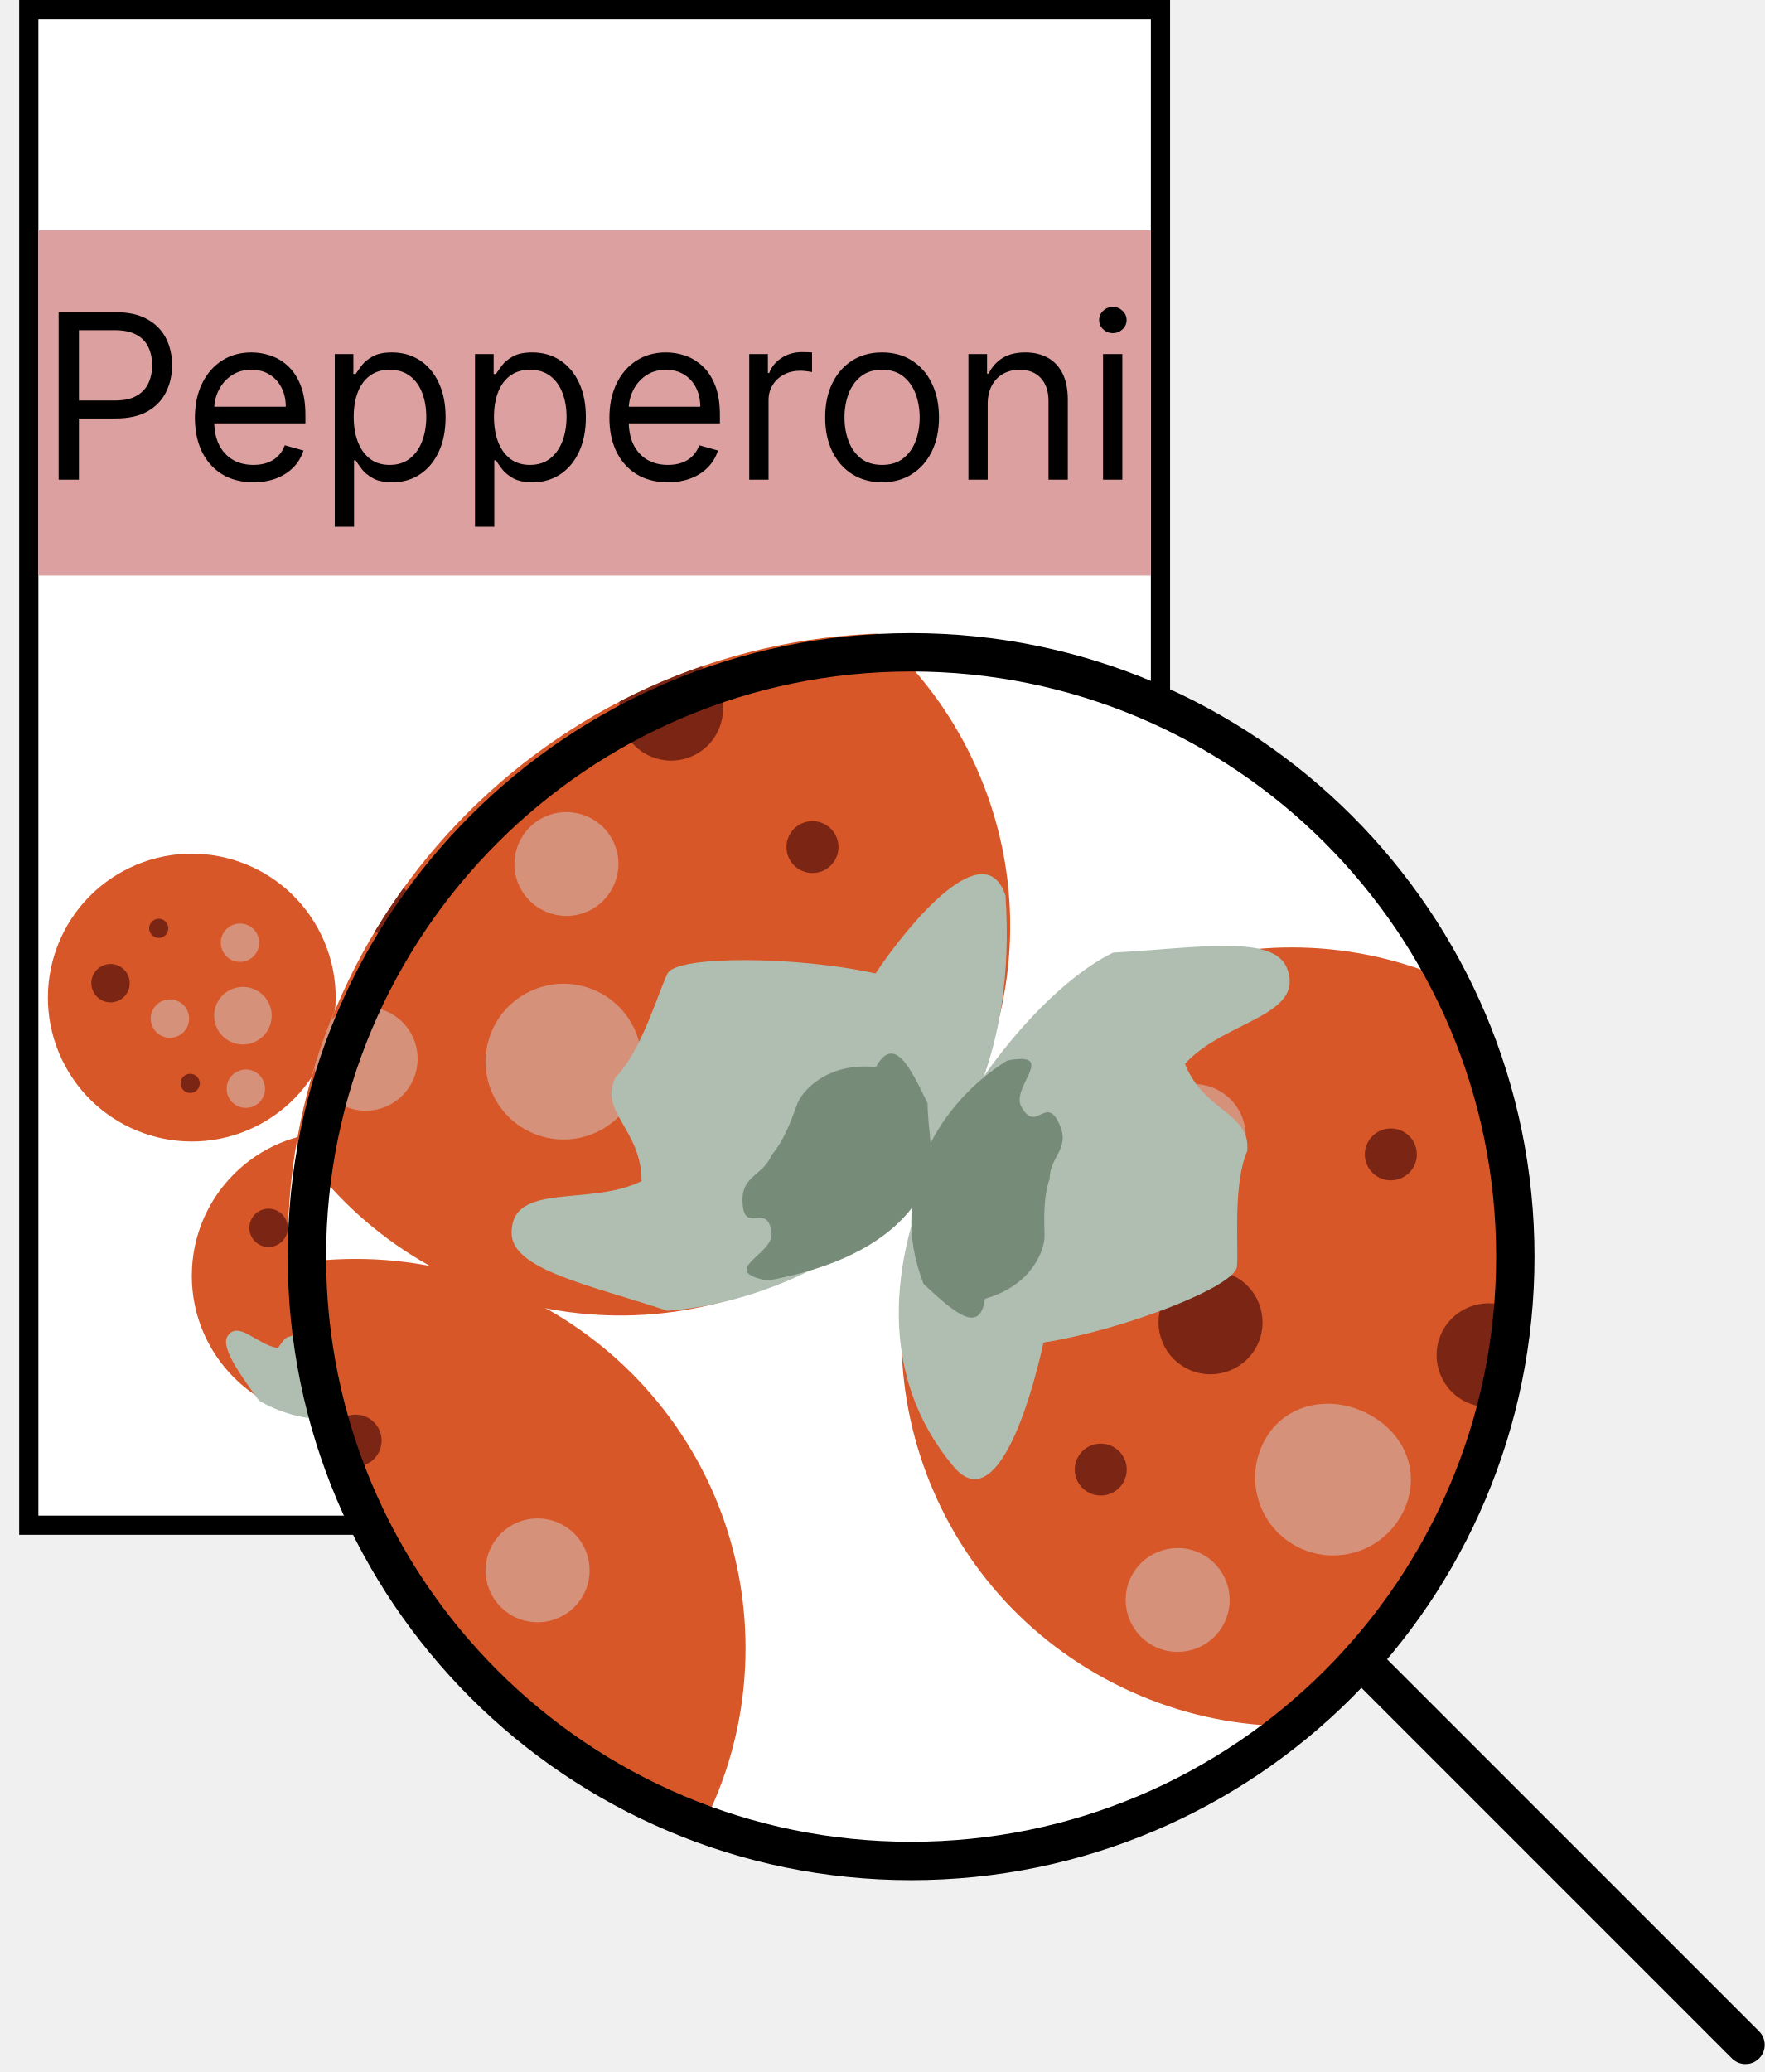
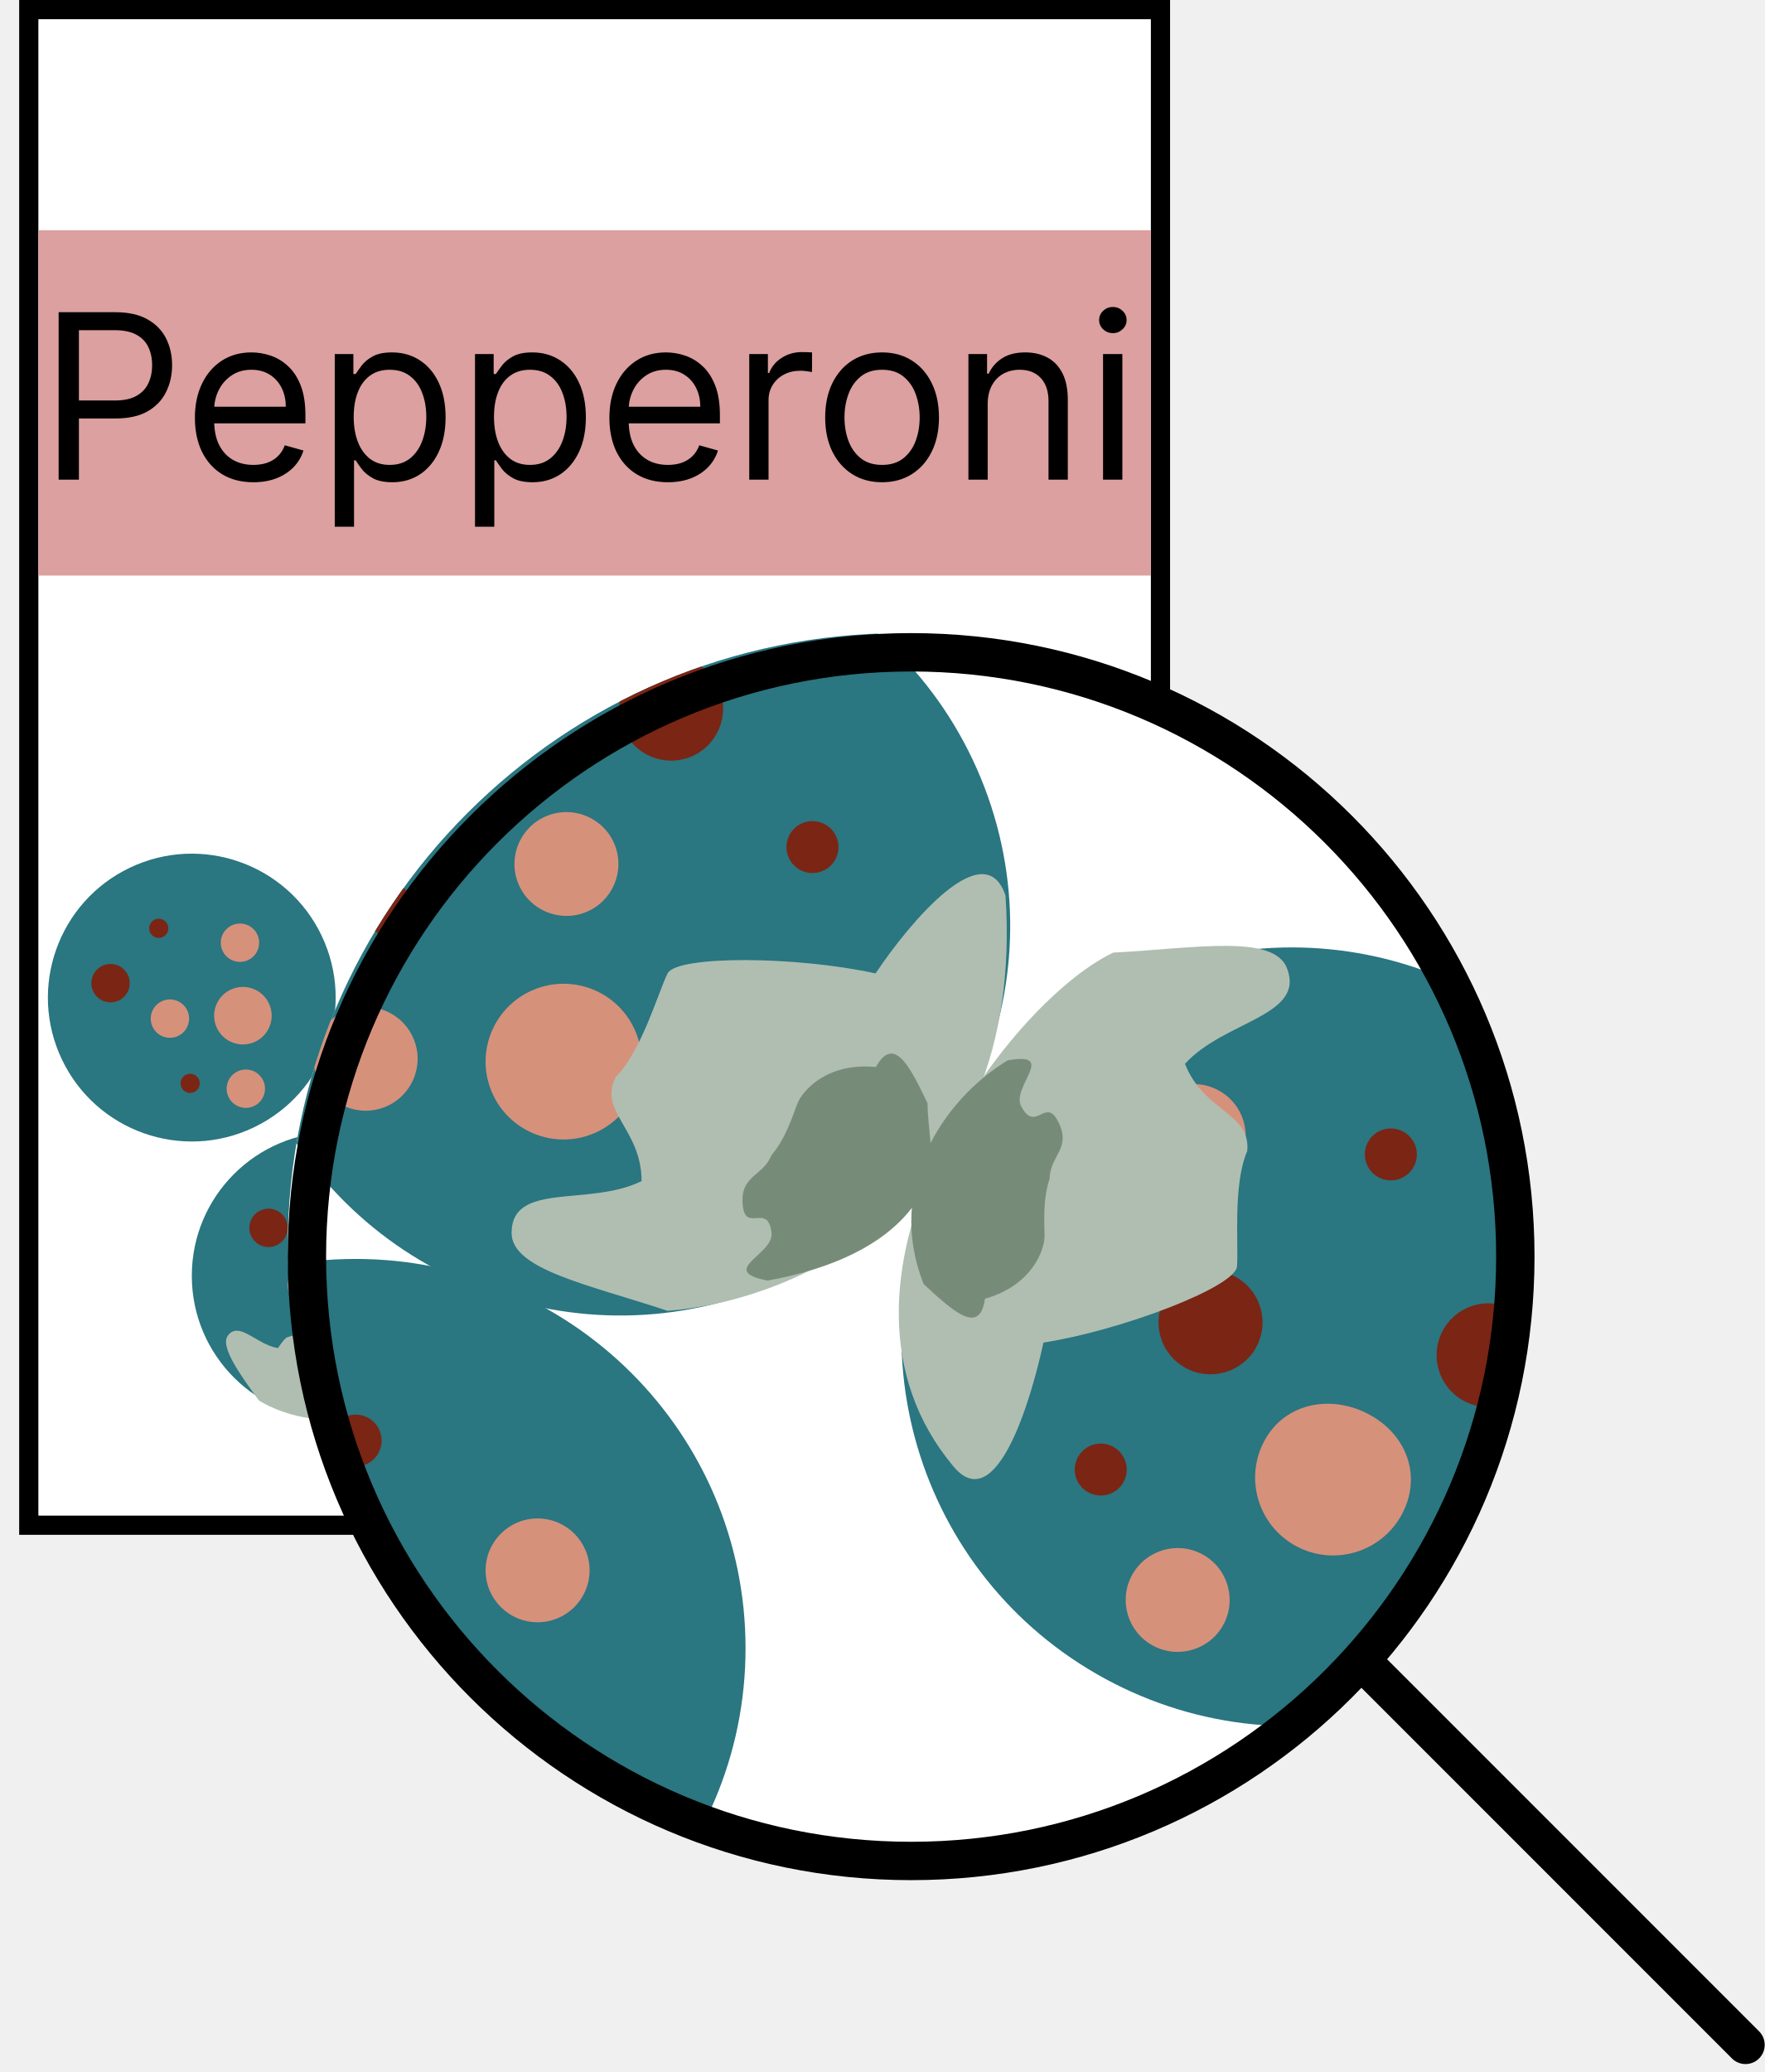
<svg xmlns="http://www.w3.org/2000/svg" width="92" height="108" viewBox="0 0 92 108" fill="none">
  <rect x="2" y="1" width="58" height="78" fill="white" />
  <rect x="1.5" y="0.5" width="59" height="79" stroke="black" />
-   <circle cx="34.5" cy="70.702" r="7.5" fill="#D75728" />
+   <circle cx="34.5" cy="70.702" r="7.5" fill="#2A7681" />
  <circle cx="32.5" cy="74.702" r="0.5" fill="#7B2514" />
  <circle cx="34.5" cy="66.702" r="0.5" fill="#7B2514" />
  <circle cx="33" cy="71.202" r="1" fill="#D6917B" />
  <circle cx="38" cy="69.202" r="1" fill="#D6917B" />
  <circle cx="35" cy="76.202" r="1" fill="#D6917B" />
  <circle cx="36.5" cy="72.702" r="1.5" fill="#D6917B" />
  <circle cx="31" cy="68.202" r="1" fill="#7B2514" />
-   <circle cx="52.5" cy="64.702" r="7.5" transform="rotate(28.5443 52.4999 64.7022)" fill="#D75728" />
+   <circle cx="52.5" cy="64.702" r="7.5" transform="rotate(28.5443 52.4999 64.7022)" fill="#2A7681" />
  <circle cx="48.832" cy="67.26" r="0.5" transform="rotate(28.5443 48.8318 67.2603)" fill="#7B2514" />
  <circle cx="54.411" cy="61.188" r="0.5" transform="rotate(28.5443 54.4114 61.1884)" fill="#7B2514" />
  <circle cx="50.943" cy="64.425" r="1" transform="rotate(28.5443 50.9433 64.4246)" fill="#7B2514" />
  <circle cx="56.291" cy="65.057" r="1" transform="rotate(28.5443 56.2912 65.057)" fill="#7B2514" />
  <circle cx="50.311" cy="69.772" r="1" transform="rotate(28.5443 50.3111 69.7725)" fill="#D6917B" />
  <path d="M54.619 68.132C54.223 68.859 53.312 69.128 52.584 68.732C51.857 68.337 51.588 67.426 51.984 66.698C52.379 65.97 53.272 65.806 54 66.202C54.728 66.598 55.015 67.404 54.619 68.132Z" fill="#D6917B" />
  <circle cx="50.62" cy="60.834" r="1" transform="rotate(28.5443 50.6201 60.8336)" fill="#D6917B" />
-   <circle cx="17.5" cy="66.5" r="7.5" fill="#D75728" />
+   <circle cx="17.5" cy="66.5" r="7.5" fill="#2A7681" />
  <circle cx="18.5" cy="71.5" r="0.5" fill="#7B2514" />
  <circle cx="17.5" cy="62.5" r="0.5" fill="#7B2514" />
  <circle cx="16" cy="67" r="1" fill="#D6917B" />
  <circle cx="21" cy="65" r="1" fill="#D6917B" />
  <circle cx="20" cy="62" r="1" fill="#D6917B" />
  <circle cx="19.5" cy="68.5" r="1.5" fill="#D6917B" />
  <circle cx="14" cy="64" r="1" fill="#7B2514" />
-   <circle cx="9.998" cy="51.998" r="7.5" transform="rotate(-25.4886 9.99752 51.9975)" fill="#D75728" />
+   <circle cx="9.998" cy="51.998" r="7.5" transform="rotate(-25.4886 9.99752 51.9975)" fill="#2A7681" />
  <circle cx="9.914" cy="56.469" r="0.5" transform="rotate(-25.4886 9.91357 56.4687)" fill="#7B2514" />
  <circle cx="8.276" cy="48.387" r="0.5" transform="rotate(-25.4886 8.27624 48.3867)" fill="#7B2514" />
  <circle cx="8.859" cy="53.094" r="1" transform="rotate(-25.4886 8.85864 53.0943)" fill="#D6917B" />
  <circle cx="12.511" cy="49.137" r="1" transform="rotate(-25.4886 12.5115 49.1373)" fill="#D6917B" />
  <circle cx="12.816" cy="56.747" r="1" transform="rotate(-25.4886 12.8157 56.747)" fill="#D6917B" />
  <circle cx="12.664" cy="52.942" r="1.5" transform="rotate(-25.4886 12.6636 52.9422)" fill="#D6917B" />
  <circle cx="5.762" cy="51.247" r="1" transform="rotate(-25.4886 5.76245 51.2469)" fill="#7B2514" />
-   <circle cx="39.588" cy="56.79" r="7.5" transform="rotate(67.6243 39.5882 56.7904)" fill="#D75728" />
+   <circle cx="39.588" cy="56.79" r="7.5" transform="rotate(67.6243 39.5882 56.7904)" fill="#2A7681" />
  <circle cx="35.128" cy="56.464" r="0.5" transform="rotate(67.6243 35.128 56.4636)" fill="#7B2514" />
  <circle cx="43.287" cy="55.268" r="0.5" transform="rotate(67.6243 43.2871 55.2677)" fill="#7B2514" />
  <circle cx="38.555" cy="55.594" r="1" transform="rotate(67.6243 38.5548 55.5937)" fill="#D6917B" />
  <circle cx="42.308" cy="59.456" r="1" transform="rotate(67.6243 42.3078 59.4558)" fill="#D6917B" />
  <circle cx="34.693" cy="59.346" r="1" transform="rotate(67.6243 34.6927 59.3464)" fill="#D6917B" />
  <circle cx="38.5" cy="59.401" r="1.5" transform="rotate(67.6243 38.5001 59.4011)" fill="#D6917B" />
  <circle cx="40.568" cy="52.602" r="1" transform="rotate(67.6243 40.5677 52.6023)" fill="#7B2514" />
  <path d="M47 56.202C47.4 62.202 42.833 64.035 40.5 64.202C39 63.702 37.5 63.409 37.5 62.702C37.5 61.702 39 62.202 40 61.702C40 60.702 39.167 60.369 39.5 59.702C40 59.202 40.324 58.055 40.5 57.702C40.676 57.35 43 57.369 44.5 57.702C45.167 56.702 46.6 55.002 47 56.202Z" fill="#AFBEB1" />
  <path d="M45.498 60.197L45.5 60.202C45.5 60.675 45.658 61.324 45.5 61.702C44.989 62.923 43.53 63.422 42.422 63.619C41.45 63.426 42.546 63.12 42.5 62.702C42.436 62.111 42 62.702 41.947 62.176C41.883 61.585 42.334 61.619 42.5 61.202C42.781 60.872 42.913 60.422 43 60.202C43.088 59.982 43.546 59.411 44.507 59.505C44.859 58.87 45.171 59.517 45.498 60.197Z" fill="#778B79" />
  <path d="M20.473 69.621C21.596 69.193 22.371 70.291 22 71.5C23.5 72.592 19.468 73.928 17.5 74C15.847 74.06 14.412 73.556 13.5 73L13.491 72.987C12.561 71.712 11.462 70.203 11.871 69.629C12.451 68.815 13.382 70.093 14.487 70.266C15.067 69.452 14.842 69.849 15.5 69.5C16.197 69.383 17.152 69.805 17.5 69.621C17.848 69.436 19.445 68.479 20.473 69.621Z" fill="#AFBEB1" />
  <path d="M19.433 71.093C20.089 70.779 21.129 71.786 21 72.531C20.726 72.916 19.78 73.784 19.433 74C18 74 18.017 73.982 17 73.5C16.321 72.779 15.737 72.898 15.942 72.531C16.233 72.013 15.535 72.241 15.798 71.782C16.088 71.264 16.436 71.553 16.813 71.31C17.233 71.204 17.602 70.914 17.801 70.786C18 70.657 18.705 70.458 19.433 71.093Z" fill="#778B79" />
  <rect x="2.5" y="12.5" width="57" height="17" fill="#DBA09F" stroke="#DBA09F" />
  <path d="M3.057 25V16.273H6.006C6.69 16.273 7.25 16.396 7.685 16.643C8.122 16.888 8.446 17.219 8.656 17.636C8.866 18.054 8.972 18.52 8.972 19.034C8.972 19.548 8.866 20.016 8.656 20.436C8.449 20.857 8.128 21.192 7.693 21.442C7.259 21.689 6.702 21.812 6.023 21.812H3.909V20.875H5.989C6.457 20.875 6.834 20.794 7.118 20.632C7.402 20.47 7.608 20.251 7.736 19.976C7.866 19.697 7.932 19.384 7.932 19.034C7.932 18.685 7.866 18.372 7.736 18.097C7.608 17.821 7.401 17.605 7.114 17.449C6.827 17.29 6.446 17.21 5.972 17.21H4.114V25H3.057ZM13.212 25.136C12.581 25.136 12.037 24.997 11.579 24.719C11.125 24.438 10.774 24.046 10.527 23.543C10.283 23.037 10.161 22.449 10.161 21.778C10.161 21.108 10.283 20.517 10.527 20.006C10.774 19.491 11.118 19.091 11.558 18.804C12.001 18.514 12.518 18.369 13.109 18.369C13.45 18.369 13.787 18.426 14.119 18.54C14.452 18.653 14.754 18.838 15.027 19.094C15.3 19.347 15.517 19.682 15.679 20.099C15.841 20.517 15.922 21.031 15.922 21.642V22.068H10.876V21.199H14.899C14.899 20.829 14.825 20.5 14.678 20.21C14.533 19.921 14.325 19.692 14.055 19.524C13.788 19.357 13.473 19.273 13.109 19.273C12.709 19.273 12.362 19.372 12.07 19.571C11.78 19.767 11.557 20.023 11.401 20.338C11.244 20.653 11.166 20.991 11.166 21.352V21.932C11.166 22.426 11.251 22.845 11.422 23.189C11.595 23.53 11.835 23.79 12.142 23.969C12.449 24.145 12.805 24.233 13.212 24.233C13.476 24.233 13.714 24.196 13.928 24.122C14.143 24.046 14.329 23.932 14.486 23.781C14.642 23.628 14.763 23.438 14.848 23.21L15.82 23.483C15.717 23.812 15.546 24.102 15.304 24.352C15.062 24.599 14.764 24.793 14.409 24.932C14.054 25.068 13.655 25.136 13.212 25.136ZM17.452 27.454V18.454H18.423V19.494H18.543C18.616 19.381 18.719 19.236 18.849 19.06C18.983 18.881 19.173 18.722 19.421 18.582C19.671 18.44 20.009 18.369 20.435 18.369C20.986 18.369 21.472 18.507 21.892 18.783C22.312 19.058 22.641 19.449 22.876 19.954C23.112 20.46 23.23 21.057 23.23 21.744C23.23 22.438 23.112 23.038 22.876 23.547C22.641 24.053 22.314 24.445 21.896 24.723C21.479 24.999 20.997 25.136 20.452 25.136C20.031 25.136 19.695 25.067 19.442 24.928C19.189 24.785 18.994 24.625 18.858 24.446C18.722 24.264 18.616 24.114 18.543 23.994H18.457V27.454H17.452ZM18.44 21.727C18.44 22.222 18.513 22.658 18.658 23.035C18.803 23.41 19.014 23.704 19.293 23.918C19.571 24.128 19.912 24.233 20.315 24.233C20.736 24.233 21.087 24.122 21.368 23.901C21.652 23.676 21.865 23.375 22.007 22.997C22.152 22.616 22.224 22.193 22.224 21.727C22.224 21.267 22.153 20.852 22.011 20.483C21.872 20.111 21.66 19.817 21.376 19.601C21.095 19.382 20.741 19.273 20.315 19.273C19.906 19.273 19.562 19.376 19.284 19.584C19.006 19.788 18.796 20.075 18.653 20.445C18.511 20.811 18.44 21.239 18.44 21.727ZM24.764 27.454V18.454H25.736V19.494H25.855C25.929 19.381 26.031 19.236 26.162 19.06C26.296 18.881 26.486 18.722 26.733 18.582C26.983 18.44 27.321 18.369 27.747 18.369C28.298 18.369 28.784 18.507 29.204 18.783C29.625 19.058 29.953 19.449 30.189 19.954C30.425 20.46 30.543 21.057 30.543 21.744C30.543 22.438 30.425 23.038 30.189 23.547C29.953 24.053 29.626 24.445 29.209 24.723C28.791 24.999 28.31 25.136 27.764 25.136C27.344 25.136 27.007 25.067 26.754 24.928C26.501 24.785 26.307 24.625 26.171 24.446C26.034 24.264 25.929 24.114 25.855 23.994H25.77V27.454H24.764ZM25.753 21.727C25.753 22.222 25.825 22.658 25.97 23.035C26.115 23.41 26.327 23.704 26.605 23.918C26.884 24.128 27.224 24.233 27.628 24.233C28.048 24.233 28.399 24.122 28.68 23.901C28.965 23.676 29.178 23.375 29.32 22.997C29.465 22.616 29.537 22.193 29.537 21.727C29.537 21.267 29.466 20.852 29.324 20.483C29.185 20.111 28.973 19.817 28.689 19.601C28.408 19.382 28.054 19.273 27.628 19.273C27.219 19.273 26.875 19.376 26.597 19.584C26.318 19.788 26.108 20.075 25.966 20.445C25.824 20.811 25.753 21.239 25.753 21.727ZM34.821 25.136C34.19 25.136 33.646 24.997 33.189 24.719C32.734 24.438 32.383 24.046 32.136 23.543C31.892 23.037 31.77 22.449 31.77 21.778C31.77 21.108 31.892 20.517 32.136 20.006C32.383 19.491 32.727 19.091 33.168 18.804C33.611 18.514 34.128 18.369 34.719 18.369C35.06 18.369 35.396 18.426 35.729 18.54C36.061 18.653 36.364 18.838 36.636 19.094C36.909 19.347 37.126 19.682 37.288 20.099C37.45 20.517 37.531 21.031 37.531 21.642V22.068H32.486V21.199H36.508C36.508 20.829 36.435 20.5 36.287 20.21C36.142 19.921 35.935 19.692 35.665 19.524C35.398 19.357 35.082 19.273 34.719 19.273C34.318 19.273 33.972 19.372 33.679 19.571C33.389 19.767 33.166 20.023 33.01 20.338C32.854 20.653 32.776 20.991 32.776 21.352V21.932C32.776 22.426 32.861 22.845 33.031 23.189C33.205 23.53 33.445 23.79 33.751 23.969C34.058 24.145 34.415 24.233 34.821 24.233C35.085 24.233 35.324 24.196 35.537 24.122C35.753 24.046 35.939 23.932 36.095 23.781C36.251 23.628 36.372 23.438 36.457 23.21L37.429 23.483C37.327 23.812 37.155 24.102 36.913 24.352C36.672 24.599 36.374 24.793 36.019 24.932C35.663 25.068 35.264 25.136 34.821 25.136ZM39.061 25V18.454H40.033V19.443H40.101C40.22 19.119 40.436 18.857 40.749 18.655C41.061 18.453 41.413 18.352 41.805 18.352C41.879 18.352 41.972 18.354 42.082 18.357C42.193 18.359 42.277 18.364 42.334 18.369V19.392C42.3 19.384 42.222 19.371 42.099 19.354C41.98 19.334 41.854 19.324 41.72 19.324C41.402 19.324 41.118 19.391 40.868 19.524C40.621 19.655 40.425 19.837 40.28 20.07C40.138 20.3 40.067 20.562 40.067 20.858V25H39.061ZM45.986 25.136C45.395 25.136 44.876 24.996 44.43 24.715C43.987 24.433 43.641 24.04 43.391 23.534C43.144 23.028 43.02 22.438 43.02 21.761C43.02 21.079 43.144 20.484 43.391 19.976C43.641 19.467 43.987 19.072 44.43 18.791C44.876 18.51 45.395 18.369 45.986 18.369C46.577 18.369 47.094 18.51 47.537 18.791C47.983 19.072 48.33 19.467 48.577 19.976C48.827 20.484 48.952 21.079 48.952 21.761C48.952 22.438 48.827 23.028 48.577 23.534C48.33 24.04 47.983 24.433 47.537 24.715C47.094 24.996 46.577 25.136 45.986 25.136ZM45.986 24.233C46.435 24.233 46.804 24.118 47.094 23.888C47.383 23.658 47.598 23.355 47.737 22.98C47.876 22.605 47.946 22.199 47.946 21.761C47.946 21.324 47.876 20.916 47.737 20.538C47.598 20.16 47.383 19.855 47.094 19.622C46.804 19.389 46.435 19.273 45.986 19.273C45.537 19.273 45.168 19.389 44.878 19.622C44.588 19.855 44.374 20.16 44.234 20.538C44.095 20.916 44.026 21.324 44.026 21.761C44.026 22.199 44.095 22.605 44.234 22.98C44.374 23.355 44.588 23.658 44.878 23.888C45.168 24.118 45.537 24.233 45.986 24.233ZM51.492 21.062V25H50.487V18.454H51.459V19.477H51.544C51.697 19.145 51.93 18.878 52.242 18.676C52.555 18.472 52.959 18.369 53.453 18.369C53.896 18.369 54.284 18.46 54.616 18.642C54.949 18.821 55.207 19.094 55.392 19.46C55.576 19.824 55.669 20.284 55.669 20.841V25H54.663V20.909C54.663 20.395 54.529 19.994 54.262 19.707C53.995 19.418 53.629 19.273 53.163 19.273C52.842 19.273 52.555 19.342 52.302 19.482C52.052 19.621 51.855 19.824 51.71 20.091C51.565 20.358 51.492 20.682 51.492 21.062ZM57.506 25V18.454H58.512V25H57.506ZM58.018 17.364C57.822 17.364 57.653 17.297 57.511 17.163C57.371 17.03 57.302 16.869 57.302 16.682C57.302 16.494 57.371 16.334 57.511 16.2C57.653 16.067 57.822 16 58.018 16C58.214 16 58.381 16.067 58.521 16.2C58.663 16.334 58.734 16.494 58.734 16.682C58.734 16.869 58.663 17.03 58.521 17.163C58.381 17.297 58.214 17.364 58.018 17.364Z" fill="black" />
  <path d="M46 67.202C43.072 63.702 46.961 58.31 49.071 57.301C50.65 57.217 52.153 56.94 52.412 57.598C52.779 58.529 51.2 58.613 50.452 59.444C50.818 60.375 51.716 60.38 51.65 61.122C51.368 61.77 51.487 62.957 51.452 63.349C51.417 63.742 49.248 64.575 47.73 64.814C47.475 65.989 46.812 68.172 46 67.202Z" fill="#AFBEB1" />
  <path d="M45.424 63.685C44.692 61.824 45.782 60.15 47.037 59.378C48.012 59.202 47.105 59.888 47.3 60.26C47.577 60.786 47.766 60.077 48.007 60.547C48.284 61.073 47.851 61.207 47.85 61.656C47.709 62.065 47.752 62.532 47.751 62.77C47.75 63.007 47.532 63.706 46.604 63.97C46.509 64.69 45.982 64.201 45.428 63.689L45.424 63.685Z" fill="#778B79" />
-   <g clip-path="url(#clip0_305_477)">
+   <g clip-path="url(#clip0_406_2)">
    <circle cx="46.5" cy="65.5" r="32.5" fill="white" />
    <path d="M143.224 -103.475H-16.697V110.261H143.224V-103.475Z" stroke="black" />
-     <path d="M18.54 106.202C29.767 106.202 38.868 97.118 38.868 85.911C38.868 74.704 29.767 65.62 18.54 65.62C7.312 65.62 -1.789 74.704 -1.789 85.911C-1.789 97.118 7.312 106.202 18.54 106.202Z" fill="#D75728" />
+     <path d="M18.54 106.202C29.767 106.202 38.868 97.118 38.868 85.911C38.868 74.704 29.767 65.62 18.54 65.62C7.312 65.62 -1.789 74.704 -1.789 85.911C-1.789 97.118 7.312 106.202 18.54 106.202Z" fill="#2A7681" />
    <path d="M18.54 76.442C19.288 76.442 19.895 75.836 19.895 75.089C19.895 74.342 19.288 73.736 18.54 73.736C17.791 73.736 17.184 74.342 17.184 75.089C17.184 75.836 17.791 76.442 18.54 76.442Z" fill="#7B2514" />
    <path d="M14.474 89.969C15.971 89.969 17.184 88.758 17.184 87.264C17.184 85.769 15.971 84.558 14.474 84.558C12.977 84.558 11.763 85.769 11.763 87.264C11.763 88.758 12.977 89.969 14.474 89.969Z" fill="#D6917B" />
    <path d="M28.026 84.558C29.523 84.558 30.737 83.347 30.737 81.853C30.737 80.359 29.523 79.147 28.026 79.147C26.529 79.147 25.316 80.359 25.316 81.853C25.316 83.347 26.529 84.558 28.026 84.558Z" fill="#D6917B" />
    <path d="M23.961 95.38C26.206 95.38 28.026 93.563 28.026 91.322C28.026 89.081 26.206 87.264 23.961 87.264C21.715 87.264 19.895 89.081 19.895 91.322C19.895 93.563 21.715 95.38 23.961 95.38Z" fill="#D6917B" />
-     <path d="M57.615 87.503C67.477 92.858 79.822 89.218 85.187 79.374C90.552 69.529 86.905 57.208 77.043 51.853C67.18 46.498 54.836 50.138 49.471 59.982C44.106 69.826 47.752 82.148 57.615 87.503Z" fill="#D75728" />
+     <path d="M57.615 87.503C67.477 92.858 79.822 89.218 85.187 79.374C90.552 69.529 86.905 57.208 77.043 51.853C67.18 46.498 54.836 50.138 49.471 59.982C44.106 69.826 47.752 82.148 57.615 87.503Z" fill="#2A7681" />
    <path d="M56.739 77.787C57.396 78.144 58.219 77.902 58.577 77.246C58.934 76.589 58.691 75.768 58.034 75.411C57.376 75.054 56.553 75.296 56.196 75.953C55.838 76.609 56.081 77.43 56.739 77.787Z" fill="#7B2514" />
    <path d="M71.862 61.36C72.52 61.717 73.343 61.474 73.7 60.818C74.058 60.161 73.815 59.34 73.157 58.983C72.5 58.626 71.677 58.869 71.319 59.525C70.962 60.181 71.205 61.003 71.862 61.36Z" fill="#7B2514" />
    <path d="M61.814 71.304C63.129 72.018 64.775 71.533 65.491 70.22C66.206 68.907 65.72 67.264 64.405 66.55C63.09 65.837 61.444 66.322 60.728 67.634C60.013 68.947 60.499 70.59 61.814 71.304Z" fill="#7B2514" />
    <path d="M76.31 73.014C77.625 73.728 79.271 73.243 79.986 71.931C80.701 70.618 80.215 68.975 78.9 68.261C77.585 67.547 75.939 68.032 75.224 69.345C74.509 70.658 74.995 72.3 76.31 73.014Z" fill="#7B2514" />
    <path d="M60.101 85.773C61.416 86.487 63.062 86.001 63.777 84.689C64.492 83.376 64.006 81.733 62.691 81.019C61.376 80.305 59.73 80.791 59.015 82.103C58.3 83.416 58.786 85.059 60.101 85.773Z" fill="#D6917B" />
    <path d="M73.072 78.956C71.999 80.925 69.53 81.653 67.558 80.582C65.585 79.511 64.856 77.047 65.929 75.078C67.002 73.109 69.422 72.665 71.395 73.736C73.367 74.807 74.145 76.987 73.072 78.956Z" fill="#D6917B" />
    <path d="M60.938 61.588C62.253 62.302 63.899 61.817 64.615 60.504C65.33 59.191 64.844 57.549 63.529 56.835C62.214 56.121 60.568 56.606 59.852 57.919C59.137 59.231 59.623 60.874 60.938 61.588Z" fill="#D6917B" />
-     <path d="M13.533 55.997C17.807 66.36 29.688 71.302 40.07 67.036C50.452 62.77 55.404 50.911 51.13 40.548C46.855 30.185 34.974 25.243 24.592 29.509C14.21 33.775 9.259 45.634 13.533 55.997Z" fill="#D75728" />
+     <path d="M13.533 55.997C17.807 66.36 29.688 71.302 40.07 67.036C50.452 62.77 55.404 50.911 51.13 40.548C46.855 30.185 34.974 25.243 24.592 29.509C14.21 33.775 9.259 45.634 13.533 55.997Z" fill="#2A7681" />
    <path d="M18.988 47.903C19.273 48.594 20.066 48.924 20.758 48.639C21.45 48.355 21.78 47.564 21.495 46.873C21.21 46.183 20.418 45.853 19.726 46.138C19.034 46.422 18.703 47.212 18.988 47.903Z" fill="#7B2514" />
    <path d="M41.104 44.668C41.389 45.358 42.181 45.688 42.873 45.404C43.565 45.119 43.895 44.328 43.61 43.638C43.325 42.947 42.533 42.617 41.841 42.902C41.149 43.186 40.819 43.977 41.104 44.668Z" fill="#7B2514" />
    <path d="M27.024 46.065C27.594 47.447 29.178 48.106 30.562 47.537C31.946 46.968 32.606 45.387 32.037 44.005C31.467 42.623 29.883 41.964 28.498 42.533C27.114 43.102 26.454 44.683 27.024 46.065Z" fill="#D6917B" />
    <path d="M37.196 56.514C37.766 57.895 39.35 58.554 40.735 57.986C42.119 57.417 42.779 55.835 42.209 54.454C41.639 53.072 40.055 52.413 38.671 52.982C37.287 53.551 36.626 55.132 37.196 56.514Z" fill="#D6917B" />
    <path d="M16.555 56.218C17.125 57.6 18.709 58.259 20.094 57.69C21.478 57.121 22.138 55.54 21.568 54.158C20.998 52.776 19.414 52.117 18.03 52.686C16.646 53.255 15.986 54.836 16.555 56.218Z" fill="#D6917B" />
    <path d="M25.622 56.881C26.477 58.953 28.853 59.942 30.93 59.088C33.006 58.235 33.996 55.863 33.142 53.791C32.287 51.718 29.91 50.73 27.834 51.583C25.758 52.436 24.767 54.808 25.622 56.881Z" fill="#D6917B" />
    <path d="M32.48 37.971C33.05 39.353 34.634 40.012 36.018 39.443C37.402 38.874 38.062 37.293 37.492 35.911C36.923 34.53 35.339 33.871 33.954 34.44C32.57 35.008 31.91 36.59 32.48 37.971Z" fill="#7B2514" />
    <path d="M52.421 46.681C53.505 62.914 41.127 67.874 34.803 68.325C30.737 66.972 26.671 66.18 26.671 64.267C26.671 61.561 30.737 62.914 33.448 61.561C33.448 58.856 31.189 57.954 32.092 56.15C33.448 54.798 34.325 51.693 34.803 50.739C35.281 49.786 41.579 49.837 45.645 50.739C47.452 48.034 51.337 43.434 52.421 46.681Z" fill="#AFBEB1" />
    <path d="M48.349 57.49L48.356 57.503C48.356 58.781 48.783 60.539 48.355 61.561C46.972 64.866 43.014 66.214 40.012 66.748C37.379 66.226 40.348 65.397 40.224 64.267C40.049 62.668 38.868 64.267 38.726 62.844C38.551 61.245 39.775 61.336 40.224 60.208C40.985 59.317 41.342 58.099 41.579 57.503C41.817 56.907 43.06 55.362 45.664 55.617C46.618 53.899 47.462 55.65 48.349 57.49Z" fill="#778B79" />
    <path d="M49.711 76.442C41.773 66.972 52.316 52.385 58.035 49.654C62.315 49.426 66.389 48.677 67.091 50.457C68.084 52.975 63.804 53.202 61.778 55.452C62.771 57.969 65.204 57.983 65.025 59.992C64.26 61.746 64.582 64.956 64.488 66.018C64.393 67.079 58.513 69.334 54.399 69.981C53.71 73.159 51.911 79.067 49.711 76.442Z" fill="#AFBEB1" />
    <path d="M48.15 66.926C46.165 61.891 49.12 57.361 52.523 55.274C55.164 54.796 52.705 56.653 53.235 57.66C53.984 59.083 54.497 57.164 55.151 58.436C55.901 59.859 54.729 60.223 54.724 61.436C54.343 62.544 54.458 63.808 54.456 64.449C54.454 65.09 53.864 66.982 51.347 67.697C51.089 69.644 49.661 68.323 48.161 66.936L48.15 66.926Z" fill="#778B79" />
  </g>
  <circle cx="47.5" cy="65.5" r="31.5" stroke="black" stroke-width="2" />
  <line x1="71.414" y1="87" x2="91" y2="106.586" stroke="black" stroke-width="2" stroke-linecap="round" />
  <defs>
-     <clipPath id="clip0_305_477">
+     <clipPath id="clip0_406_2">
      <rect x="15" y="33" width="64" height="64" rx="32" fill="white" />
    </clipPath>
  </defs>
</svg>
